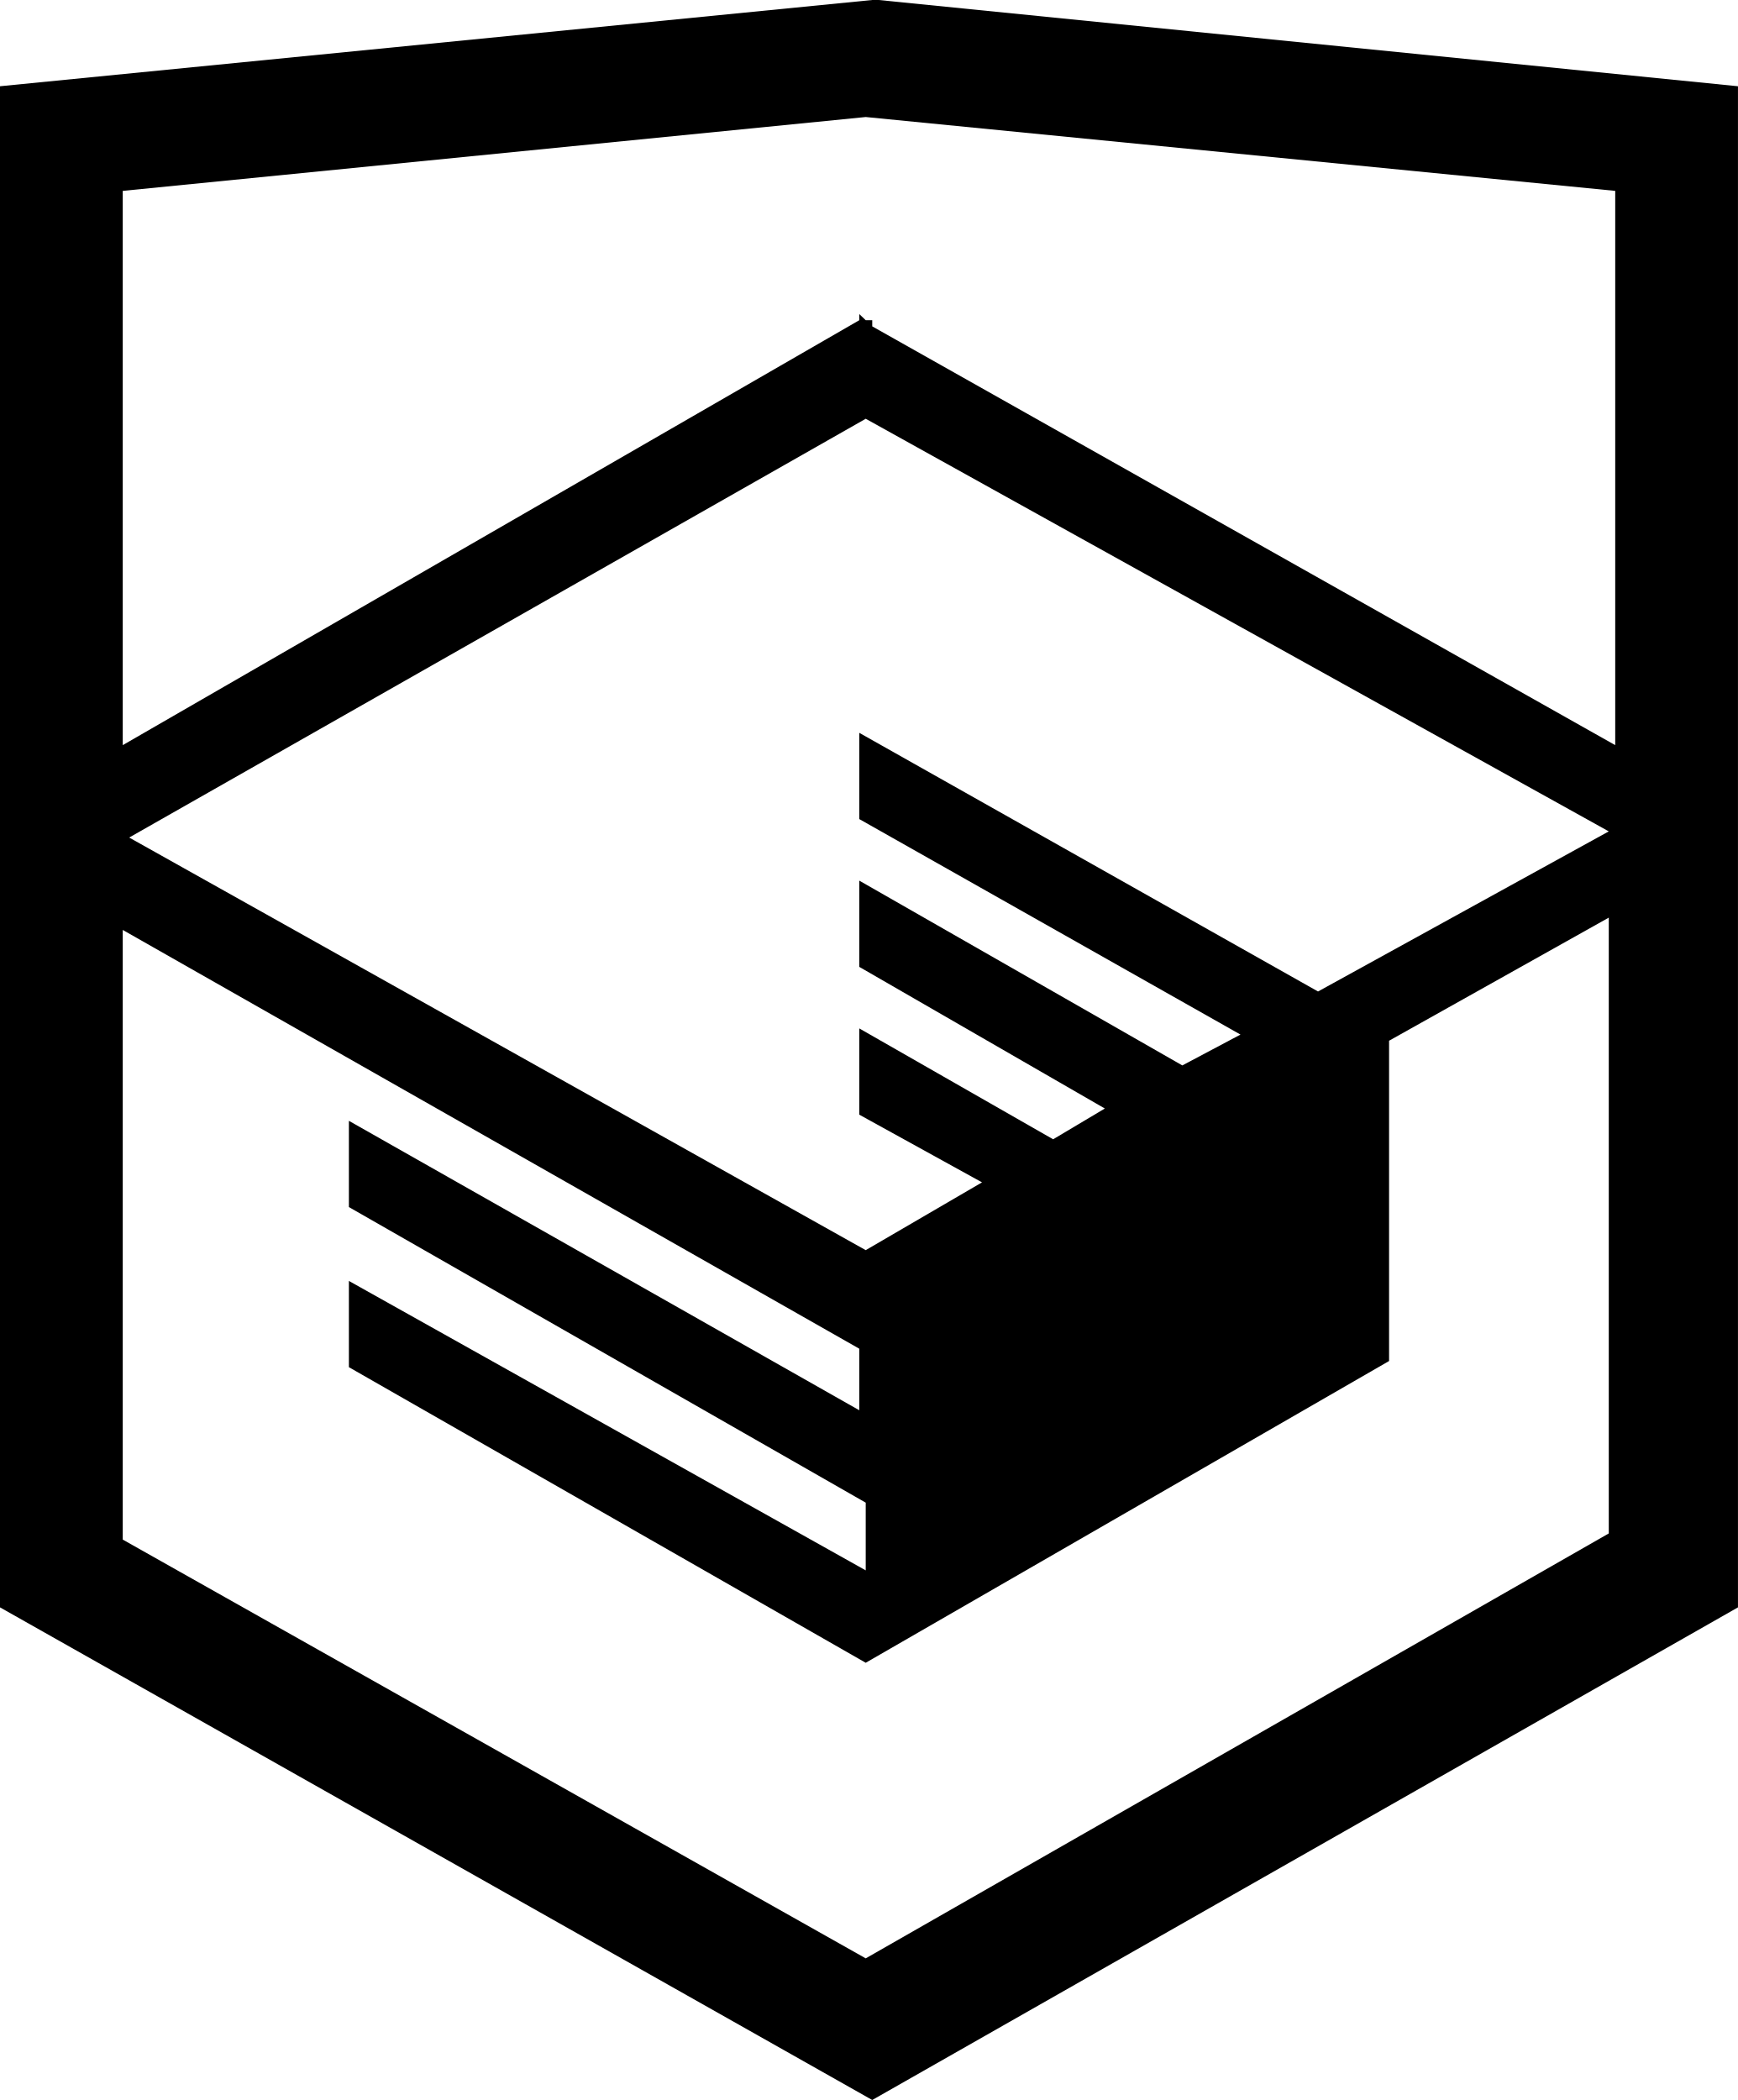
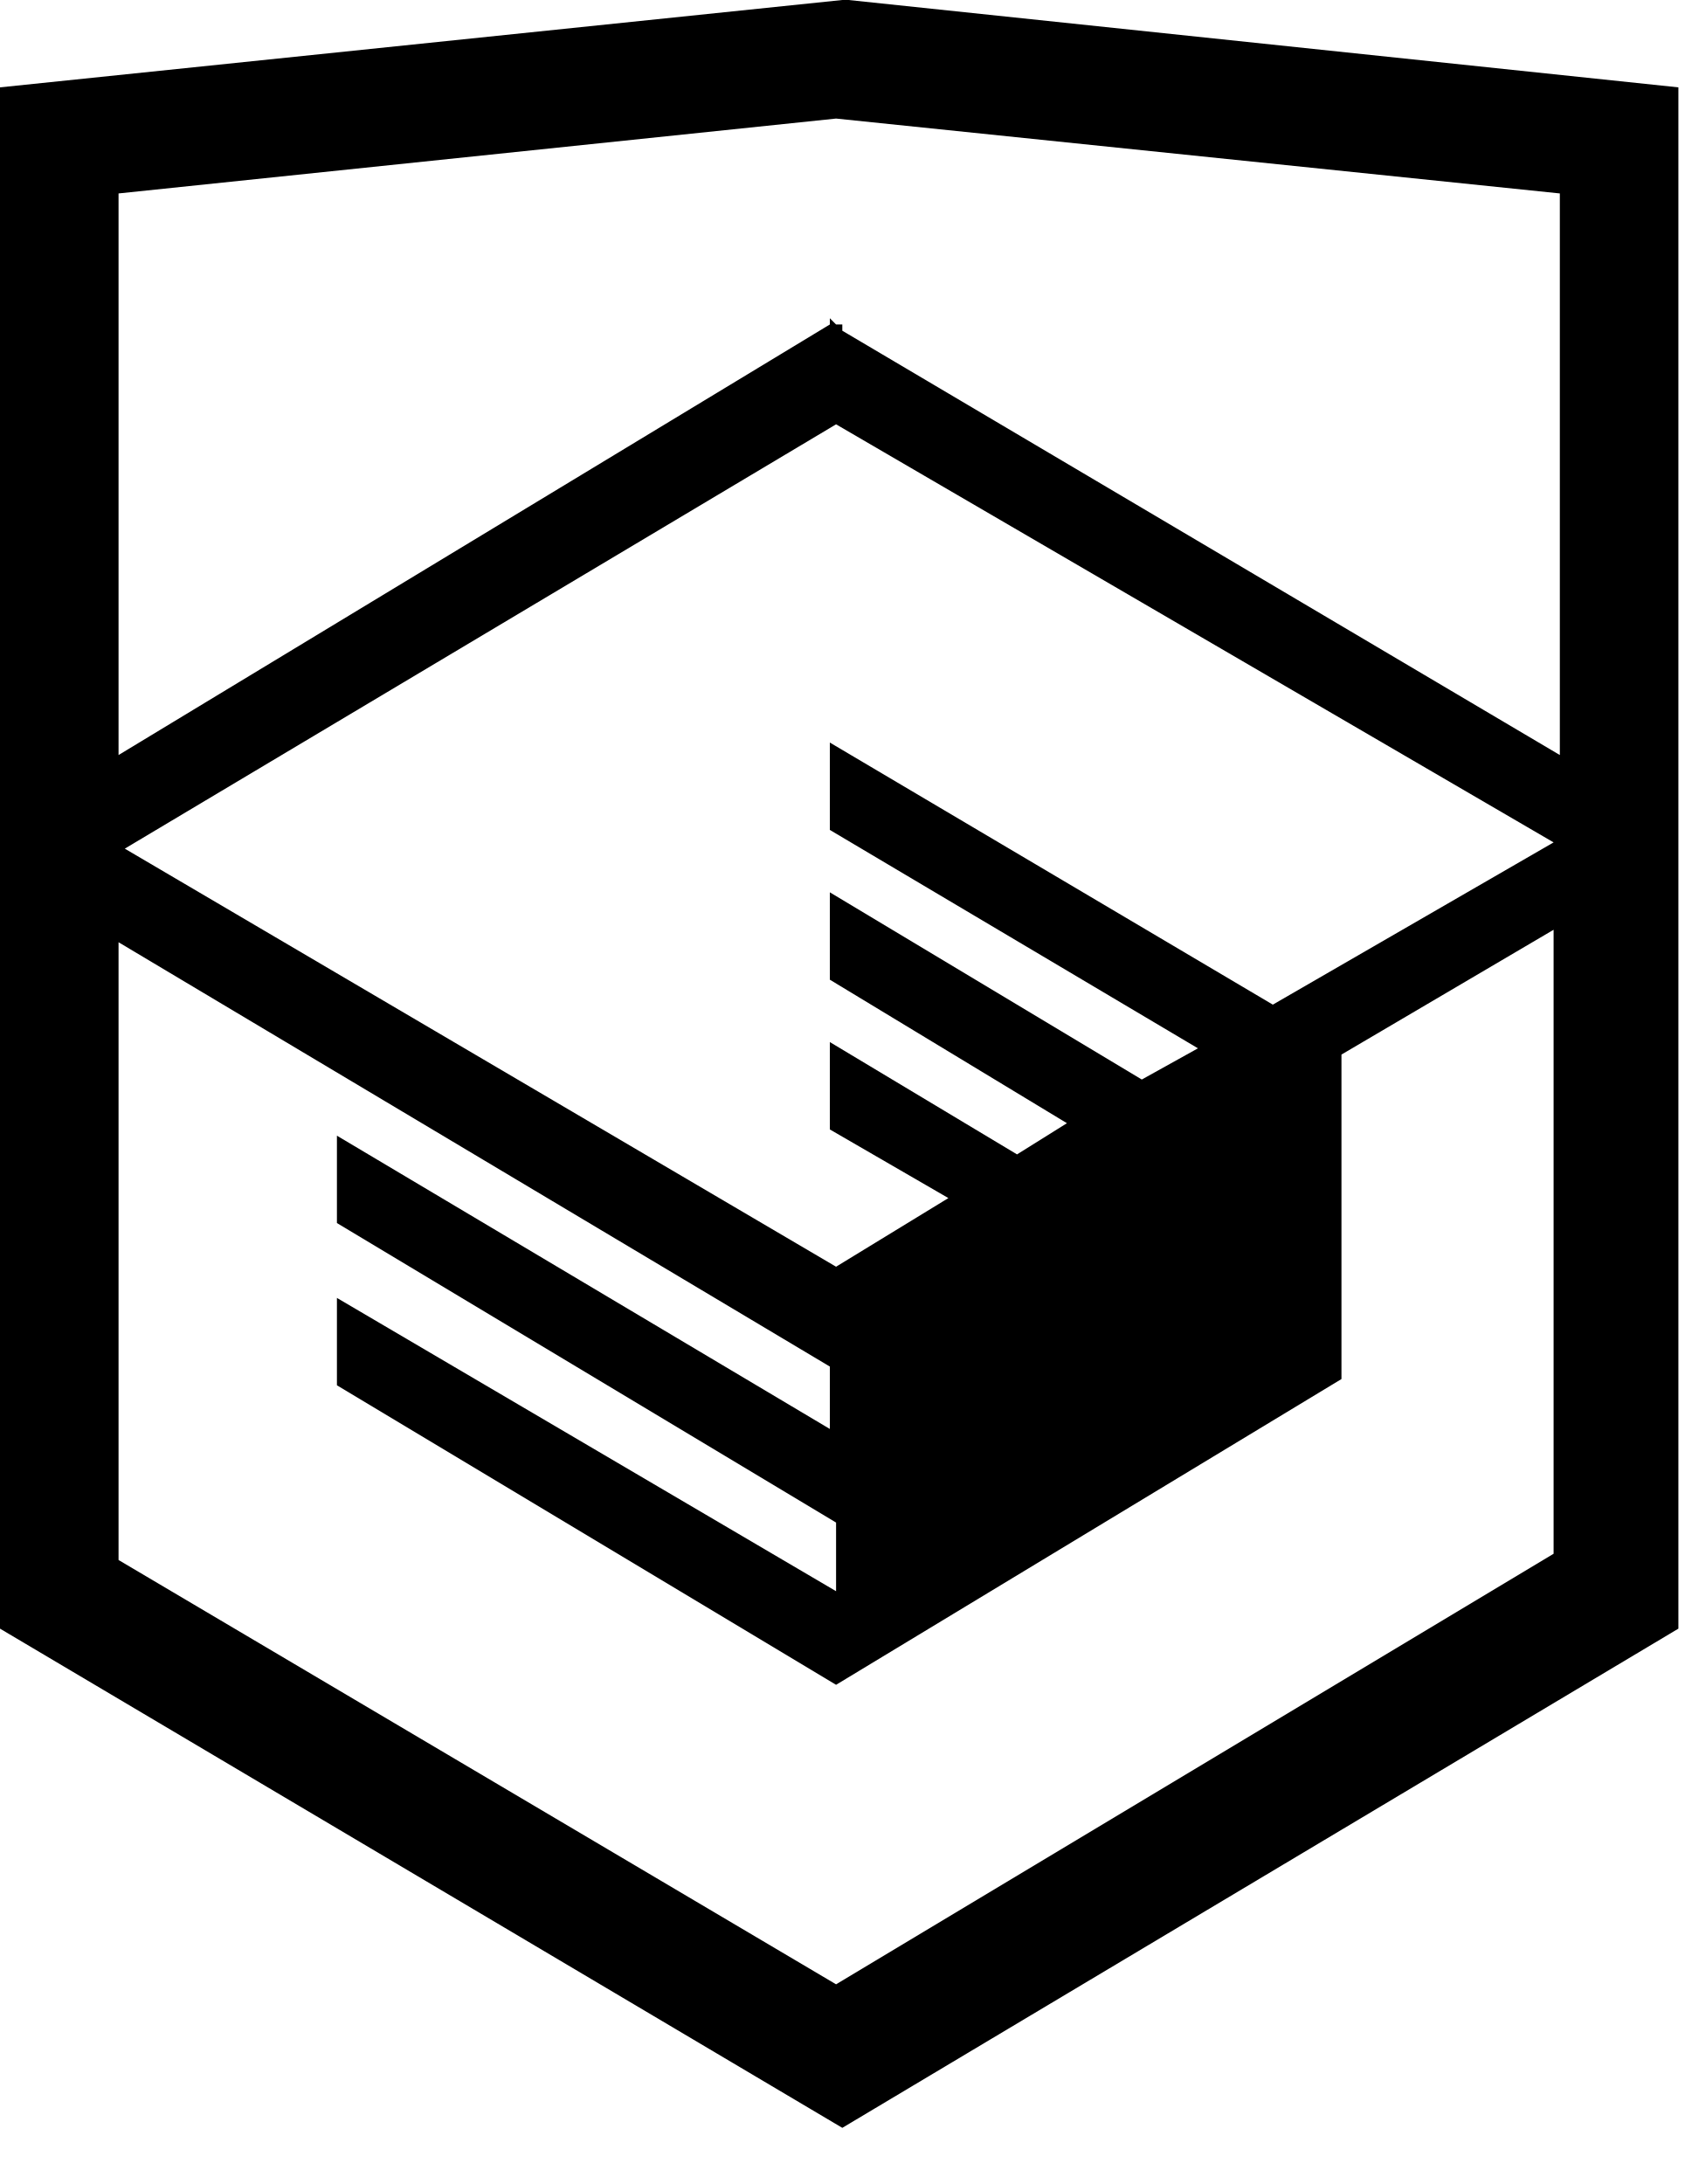
- <svg xmlns="http://www.w3.org/2000/svg" width="24" height="29" viewBox="0 0 24 29">
-   <path d="M12.134 0H12.045L0 1.191V22.197L12.045 29L24 22.197V1.191L12.134 0ZM22.305 10.29L12.045 4.507V4.422H11.955L11.866 4.337V4.422L1.695 10.29V2.636L11.955 1.616L22.305 2.636V10.29ZM11.955 5.783L22.216 11.481L18.201 13.692L11.866 10.12V11.311L17.13 14.287L16.327 14.713L11.866 12.161V13.352L15.257 15.308L14.543 15.733L11.866 14.202V15.393L13.561 16.328L11.955 17.264L1.784 11.566L11.955 5.783ZM1.695 12.842L11.866 18.625V19.475L4.818 15.478V16.669L11.955 20.751V21.686L4.818 17.689V18.88L11.955 22.962L19.182 18.795V14.372L22.216 12.672V21.176L11.955 27.044L1.695 21.261V12.842Z" />
+ <svg xmlns="http://www.w3.org/2000/svg" width="27" height="35" viewBox="0 0 27 35">
+   <path d="M13.6 0H13.5L0 1.4V26.1L13.5 34.1L26.9 26.1V1.4L13.6 0ZM25 12.1L13.5 5.3V5.2H13.4L13.3 5.1V5.2L1.9 12.1V3.1L13.4 1.9L25 3.1V12.1ZM13.4 6.8L24.9 13.5L20.4 16.1L13.3 11.9V13.3L19.2 16.8L18.3 17.3L13.3 14.3V15.7L17.1 18L16.3 18.5L13.3 16.7V18.1L15.2 19.2L13.4 20.3L2 13.6L13.4 6.8ZM1.9 15.1L13.3 21.9V22.9L5.4 18.2V19.6L13.4 24.4V25.5L5.4 20.8V22.2L13.4 27L21.5 22.1V16.9L24.9 14.9V24.9L13.4 31.8L1.9 25V15.1Z" />
</svg>
